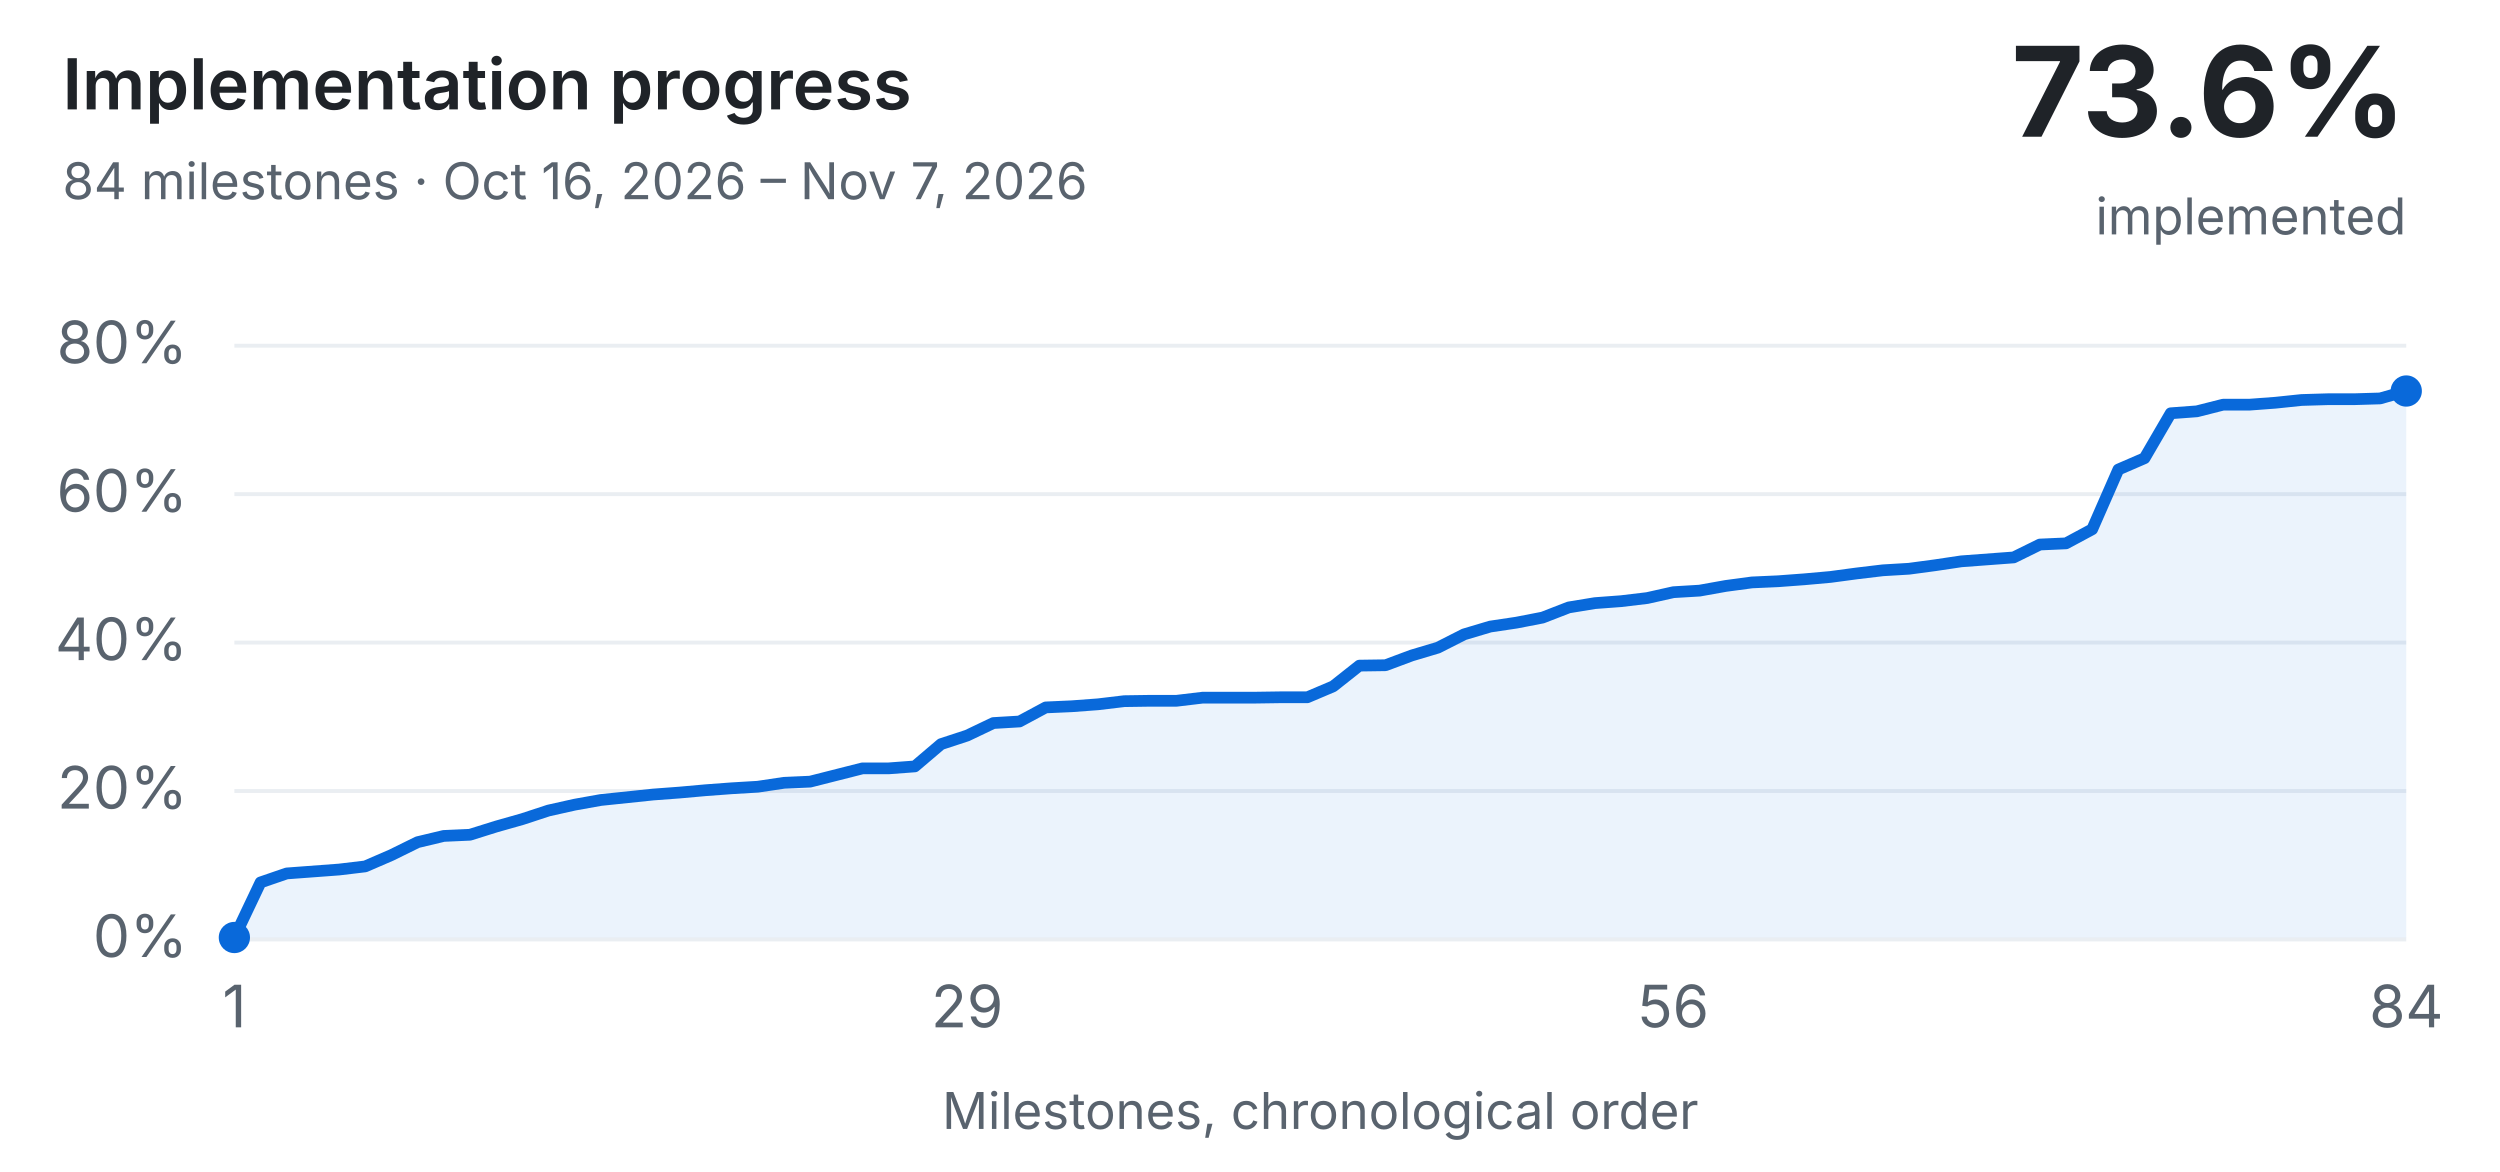
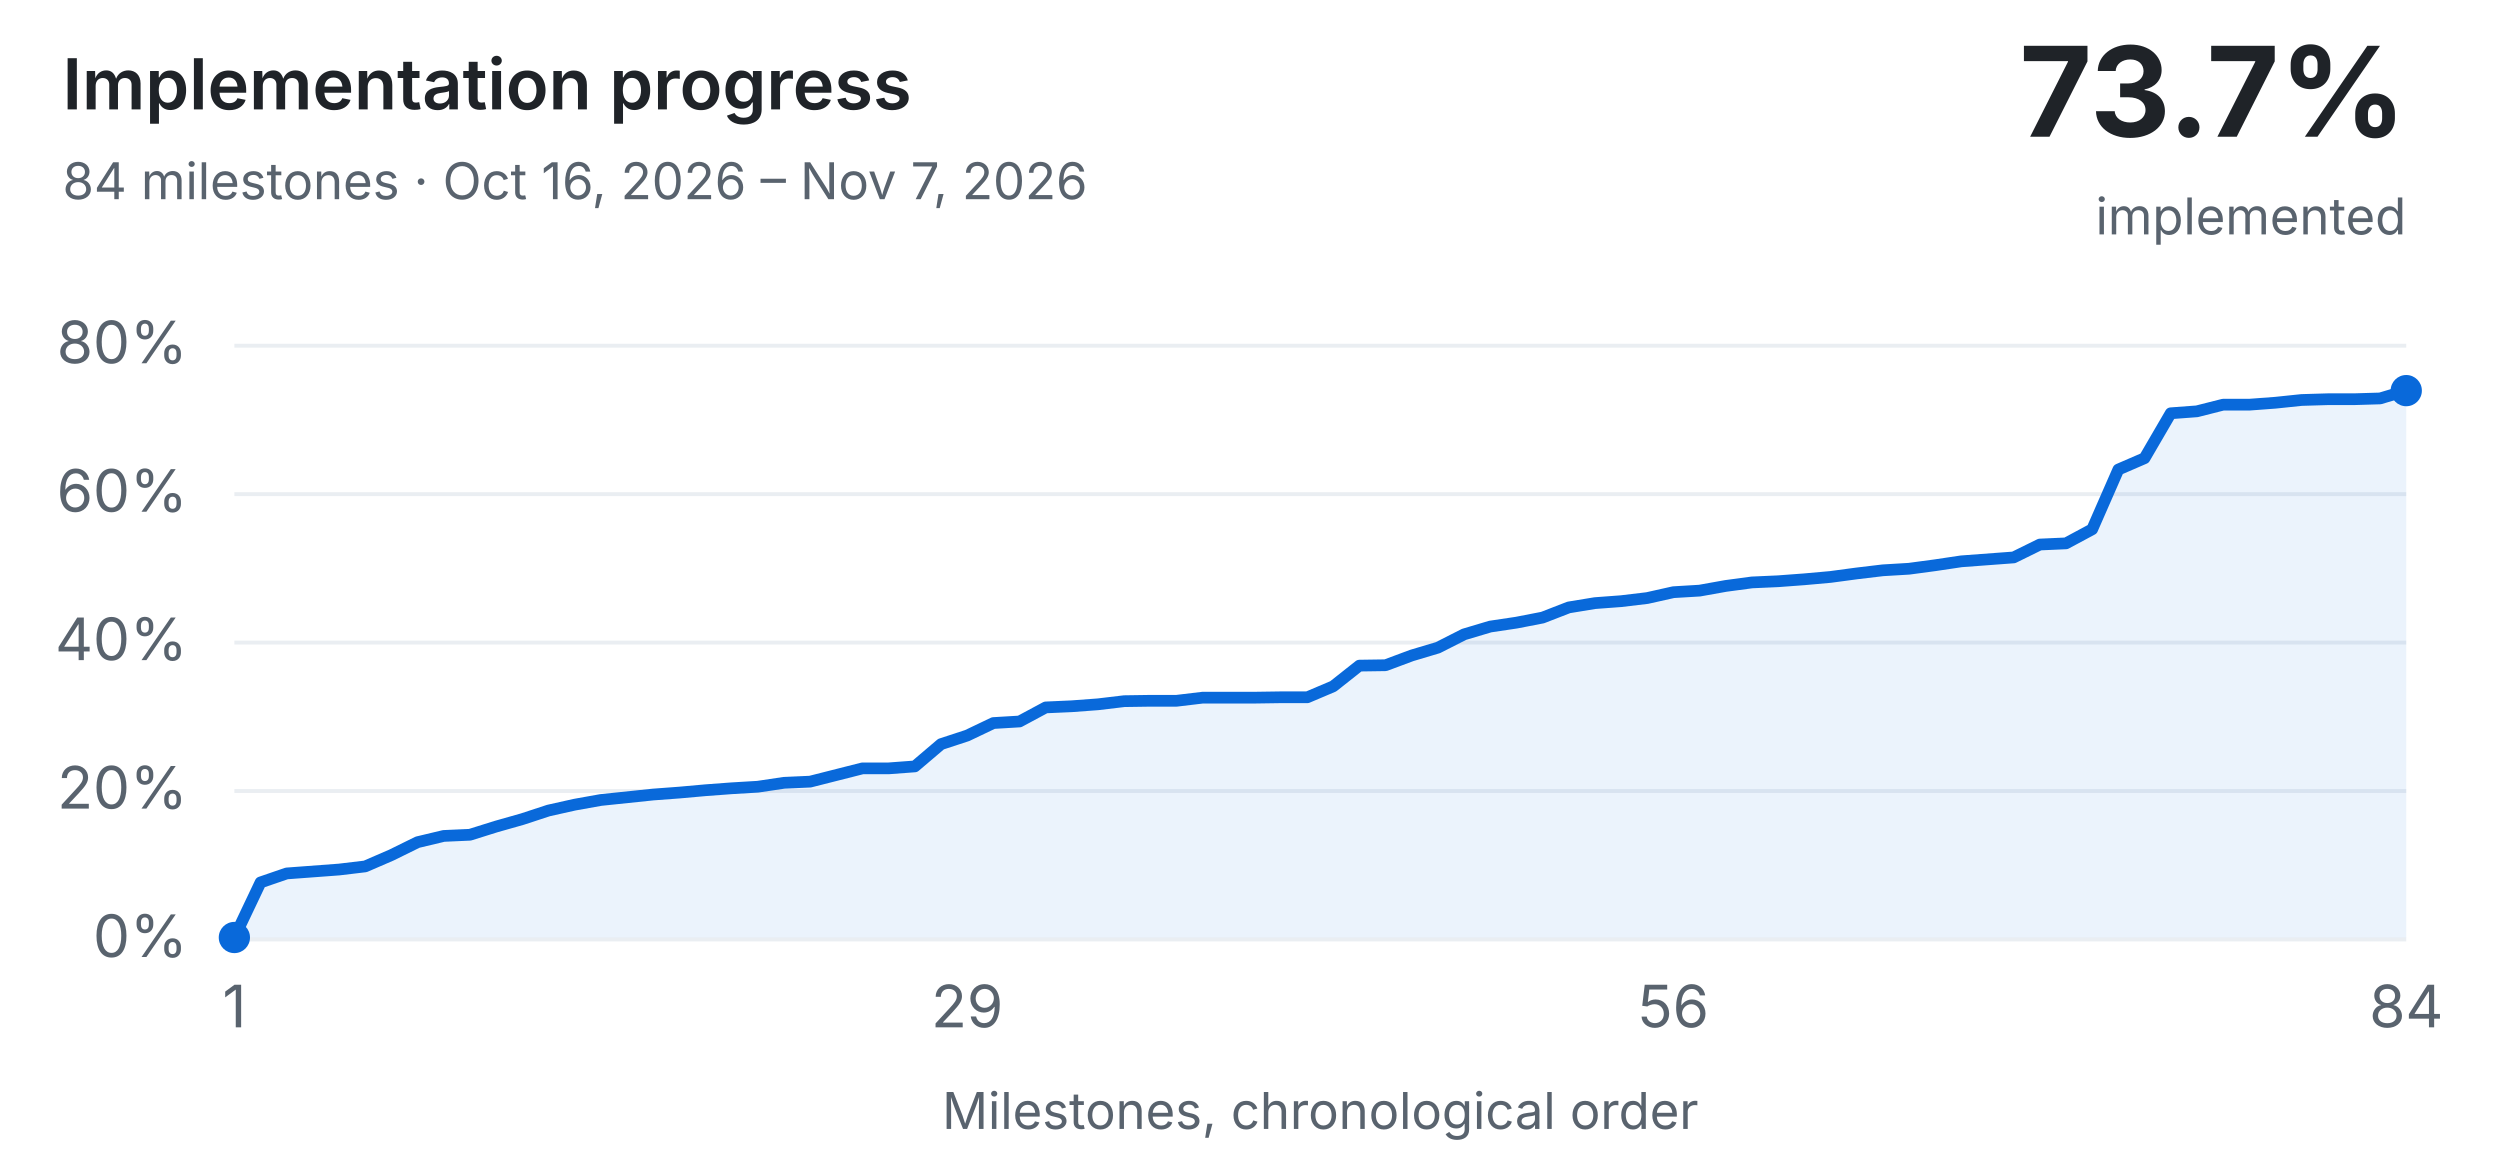
<svg xmlns="http://www.w3.org/2000/svg" width="640" height="300" viewBox="0 0 640 300" role="img" aria-labelledby="history-title history-description">
  <style>text{font:13px system-ui,-apple-system,Segoe UI,sans-serif;fill:#1f2328}.dim{fill:#59636e}.bg{fill:#eaeef2}.done{fill:#1a7f37}.part{fill:#d4a72c}.unchecked{fill:#0969da}@media (prefers-color-scheme:dark){text{fill:#e6edf3}.dim{fill:#9198a1}.bg{fill:#30363d}.done{fill:#3fb950}}</style>
  <style>
  .history-heading{font-size:18px;font-weight:600}
  .history-value{font-size:32px;font-weight:650}
  .history-axis{font-size:15px}
  .history-line{fill:none;stroke:#0969da;stroke-width:3;stroke-linecap:round;stroke-linejoin:round}
  .history-point,.history-area{fill:#0969da}
  .history-area{fill-opacity:.08}
  @media (prefers-color-scheme:dark){.history-line{stroke:#58a6ff}.history-point,.history-area{fill:#58a6ff}}
</style>
  <text class="history-heading" x="16" y="28">Implementation progress</text>
  <text class="dim" x="16" y="51">84 milestones · Oct 16, 2026 – Nov 7, 2026</text>
-   <text class="history-value" x="616" y="35" text-anchor="end">73.6%</text>
+   <text class="history-value" x="616" y="35" text-anchor="end">73.7%</text>
  <text class="dim" x="616" y="60" text-anchor="end">implemented</text>
  <rect class="bg" x="60" y="240.0" width="556" height="1" />
  <text class="dim history-axis" x="48" y="245.0" text-anchor="end">0%</text>
  <rect class="bg" x="60" y="202.0" width="556" height="1" />
  <text class="dim history-axis" x="48" y="207.0" text-anchor="end">20%</text>
  <rect class="bg" x="60" y="164.0" width="556" height="1" />
  <text class="dim history-axis" x="48" y="169.0" text-anchor="end">40%</text>
  <rect class="bg" x="60" y="126.0" width="556" height="1" />
  <text class="dim history-axis" x="48" y="131.0" text-anchor="end">60%</text>
  <rect class="bg" x="60" y="88.0" width="556" height="1" />
  <text class="dim history-axis" x="48" y="93.0" text-anchor="end">80%</text>
-   <polygon class="history-area" points="60.0,240 60.0,240.0 66.7,225.9 73.4,223.6 80.1,223.1 86.8,222.6 93.5,221.8 100.2,218.9 106.9,215.6 113.6,214.0 120.3,213.7 127.0,211.6 133.7,209.7 140.4,207.5 147.1,206.0 153.8,204.8 160.5,204.1 167.2,203.4 173.9,202.9 180.6,202.3 187.3,201.8 194.0,201.4 200.7,200.4 207.4,200.1 214.1,198.4 220.8,196.7 227.5,196.7 234.2,196.2 240.9,190.5 247.6,188.3 254.3,185.1 261.0,184.7 267.7,181.1 274.4,180.8 281.1,180.3 287.8,179.5 294.5,179.4 301.2,179.4 307.9,178.6 314.6,178.6 321.3,178.6 328.0,178.5 334.7,178.5 341.3,175.7 348.0,170.4 354.7,170.3 361.4,167.8 368.1,165.8 374.8,162.4 381.5,160.4 388.2,159.4 394.9,158.1 401.6,155.5 408.3,154.4 415.0,153.9 421.7,153.1 428.4,151.6 435.1,151.2 441.8,150.0 448.5,149.1 455.2,148.8 461.9,148.3 468.6,147.7 475.3,146.8 482.0,146.0 488.7,145.6 495.4,144.7 502.1,143.7 508.8,143.2 515.5,142.7 522.2,139.4 528.9,139.1 535.6,135.5 542.3,120.2 549.0,117.3 555.7,105.8 562.4,105.3 569.1,103.6 575.8,103.6 582.5,103.1 589.2,102.4 595.9,102.2 602.6,102.2 609.3,102.0 616.0,100.1 616.0,240" />
-   <polyline class="history-line" points="60.0,240.0 66.7,225.9 73.4,223.6 80.1,223.1 86.8,222.6 93.5,221.8 100.2,218.9 106.9,215.6 113.6,214.0 120.3,213.7 127.0,211.6 133.7,209.7 140.4,207.5 147.1,206.0 153.8,204.8 160.5,204.1 167.2,203.4 173.9,202.9 180.6,202.3 187.3,201.8 194.0,201.4 200.7,200.4 207.4,200.1 214.1,198.4 220.8,196.7 227.5,196.7 234.2,196.2 240.9,190.5 247.6,188.3 254.3,185.1 261.0,184.7 267.7,181.1 274.4,180.8 281.1,180.3 287.8,179.5 294.5,179.4 301.2,179.4 307.9,178.6 314.6,178.6 321.3,178.6 328.0,178.5 334.7,178.5 341.3,175.7 348.0,170.4 354.7,170.3 361.4,167.8 368.1,165.8 374.8,162.4 381.5,160.4 388.2,159.4 394.9,158.1 401.6,155.5 408.3,154.4 415.0,153.9 421.7,153.1 428.4,151.6 435.1,151.2 441.8,150.0 448.5,149.1 455.2,148.8 461.9,148.3 468.6,147.7 475.3,146.8 482.0,146.0 488.7,145.6 495.4,144.7 502.1,143.7 508.8,143.2 515.5,142.7 522.2,139.4 528.9,139.1 535.6,135.5 542.3,120.2 549.0,117.3 555.7,105.8 562.4,105.3 569.1,103.6 575.8,103.6 582.5,103.1 589.2,102.4 595.9,102.2 602.6,102.2 609.3,102.0 616.0,100.1" />
+   <polygon class="history-area" points="60.0,240 60.0,240.0 66.7,225.9 73.4,223.6 80.1,223.1 86.8,222.6 93.5,221.8 100.2,218.9 106.9,215.6 113.6,214.0 120.3,213.7 127.0,211.6 133.7,209.7 140.4,207.5 147.1,206.0 153.8,204.8 160.5,204.1 167.2,203.4 173.9,202.9 180.6,202.3 187.3,201.8 194.0,201.4 200.7,200.4 207.4,200.1 214.1,198.4 220.8,196.7 227.5,196.7 234.2,196.2 240.9,190.5 247.6,188.3 254.3,185.1 261.0,184.7 267.7,181.1 274.4,180.8 281.1,180.3 287.8,179.5 294.5,179.4 301.2,179.4 307.9,178.6 314.6,178.6 321.3,178.6 328.0,178.5 334.7,178.5 341.3,175.7 348.0,170.4 354.7,170.3 361.4,167.8 368.1,165.8 374.8,162.4 381.5,160.4 388.2,159.4 394.9,158.1 401.6,155.5 408.3,154.4 415.0,153.9 421.7,153.1 428.4,151.6 435.1,151.2 441.8,150.0 448.5,149.1 455.2,148.8 461.9,148.3 468.6,147.7 475.3,146.8 482.0,146.0 488.7,145.6 495.4,144.7 502.1,143.7 508.8,143.2 515.5,142.7 522.2,139.4 528.9,139.1 535.6,135.5 542.3,120.2 549.0,117.3 555.7,105.8 562.4,105.3 569.1,103.6 575.8,103.6 582.5,103.1 589.2,102.4 595.9,102.2 602.6,102.2 609.3,102.0 616.0,100.0 616.0,240" />
+   <polyline class="history-line" points="60.0,240.0 66.7,225.9 73.4,223.6 80.1,223.1 86.8,222.6 93.5,221.8 100.2,218.9 106.9,215.6 113.6,214.0 120.3,213.7 127.0,211.6 133.7,209.7 140.4,207.5 147.1,206.0 153.8,204.8 160.5,204.1 167.2,203.4 173.9,202.9 180.6,202.3 187.3,201.8 194.0,201.4 200.7,200.4 207.4,200.1 214.1,198.4 220.8,196.7 227.5,196.7 234.2,196.2 240.9,190.5 247.6,188.3 254.3,185.1 261.0,184.7 267.7,181.1 274.4,180.8 281.1,180.3 287.8,179.5 294.5,179.4 301.2,179.4 307.9,178.6 314.6,178.6 321.3,178.6 328.0,178.5 334.7,178.5 341.3,175.7 348.0,170.4 354.7,170.3 361.4,167.8 368.1,165.8 374.8,162.4 381.5,160.4 388.2,159.4 394.9,158.1 401.6,155.5 408.3,154.4 415.0,153.9 421.7,153.1 428.4,151.6 435.1,151.2 441.8,150.0 448.5,149.1 455.2,148.8 461.9,148.3 468.6,147.7 475.3,146.8 482.0,146.0 488.7,145.6 495.4,144.7 502.1,143.7 508.8,143.2 515.5,142.7 522.2,139.4 528.9,139.1 535.6,135.5 542.3,120.2 549.0,117.3 555.7,105.8 562.4,105.3 569.1,103.6 575.8,103.6 582.5,103.1 589.2,102.4 595.9,102.2 602.6,102.2 609.3,102.0 616.0,100.0" />
  <circle class="history-point" cx="60.0" cy="240.0" r="4" />
  <circle fill="transparent" cx="66.7" cy="225.9" r="3" />
  <circle fill="transparent" cx="73.4" cy="223.6" r="3" />
  <circle fill="transparent" cx="80.1" cy="223.1" r="3" />
  <circle fill="transparent" cx="86.8" cy="222.6" r="3" />
  <circle fill="transparent" cx="93.5" cy="221.8" r="3" />
  <circle fill="transparent" cx="100.2" cy="218.9" r="3" />
  <circle fill="transparent" cx="106.9" cy="215.6" r="3" />
  <circle fill="transparent" cx="113.6" cy="214.0" r="3" />
  <circle fill="transparent" cx="120.3" cy="213.7" r="3" />
  <circle fill="transparent" cx="127.0" cy="211.6" r="3" />
  <circle fill="transparent" cx="133.7" cy="209.7" r="3" />
  <circle fill="transparent" cx="140.4" cy="207.5" r="3" />
  <circle fill="transparent" cx="147.1" cy="206.0" r="3" />
  <circle fill="transparent" cx="153.8" cy="204.8" r="3" />
  <circle fill="transparent" cx="160.5" cy="204.1" r="3" />
  <circle fill="transparent" cx="167.2" cy="203.4" r="3" />
  <circle fill="transparent" cx="173.9" cy="202.9" r="3" />
  <circle fill="transparent" cx="180.6" cy="202.3" r="3" />
  <circle fill="transparent" cx="187.3" cy="201.8" r="3" />
  <circle fill="transparent" cx="194.0" cy="201.4" r="3" />
  <circle fill="transparent" cx="200.7" cy="200.4" r="3" />
  <circle fill="transparent" cx="207.4" cy="200.1" r="3" />
  <circle fill="transparent" cx="214.1" cy="198.4" r="3" />
  <circle fill="transparent" cx="220.8" cy="196.7" r="3" />
  <circle fill="transparent" cx="227.5" cy="196.7" r="3" />
  <circle fill="transparent" cx="234.2" cy="196.2" r="3" />
  <circle fill="transparent" cx="240.9" cy="190.5" r="3" />
  <circle fill="transparent" cx="247.6" cy="188.3" r="3" />
  <circle fill="transparent" cx="254.3" cy="185.1" r="3" />
  <circle fill="transparent" cx="261.0" cy="184.7" r="3" />
  <circle fill="transparent" cx="267.7" cy="181.1" r="3" />
  <circle fill="transparent" cx="274.4" cy="180.8" r="3" />
  <circle fill="transparent" cx="281.1" cy="180.3" r="3" />
  <circle fill="transparent" cx="287.8" cy="179.5" r="3" />
  <circle fill="transparent" cx="294.5" cy="179.4" r="3" />
  <circle fill="transparent" cx="301.2" cy="179.4" r="3" />
  <circle fill="transparent" cx="307.9" cy="178.6" r="3" />
  <circle fill="transparent" cx="314.6" cy="178.6" r="3" />
  <circle fill="transparent" cx="321.3" cy="178.6" r="3" />
  <circle fill="transparent" cx="328.0" cy="178.5" r="3" />
  <circle fill="transparent" cx="334.7" cy="178.5" r="3" />
  <circle fill="transparent" cx="341.3" cy="175.7" r="3" />
  <circle fill="transparent" cx="348.0" cy="170.4" r="3" />
  <circle fill="transparent" cx="354.7" cy="170.3" r="3" />
  <circle fill="transparent" cx="361.4" cy="167.8" r="3" />
  <circle fill="transparent" cx="368.1" cy="165.8" r="3" />
  <circle fill="transparent" cx="374.8" cy="162.4" r="3" />
  <circle fill="transparent" cx="381.5" cy="160.4" r="3" />
  <circle fill="transparent" cx="388.2" cy="159.4" r="3" />
  <circle fill="transparent" cx="394.9" cy="158.1" r="3" />
  <circle fill="transparent" cx="401.6" cy="155.5" r="3" />
  <circle fill="transparent" cx="408.3" cy="154.4" r="3" />
  <circle fill="transparent" cx="415.0" cy="153.9" r="3" />
  <circle fill="transparent" cx="421.7" cy="153.1" r="3" />
  <circle fill="transparent" cx="428.4" cy="151.6" r="3" />
  <circle fill="transparent" cx="435.1" cy="151.2" r="3" />
  <circle fill="transparent" cx="441.8" cy="150.0" r="3" />
  <circle fill="transparent" cx="448.5" cy="149.1" r="3" />
  <circle fill="transparent" cx="455.2" cy="148.8" r="3" />
  <circle fill="transparent" cx="461.9" cy="148.3" r="3" />
  <circle fill="transparent" cx="468.6" cy="147.7" r="3" />
  <circle fill="transparent" cx="475.3" cy="146.8" r="3" />
  <circle fill="transparent" cx="482.0" cy="146.0" r="3" />
  <circle fill="transparent" cx="488.7" cy="145.6" r="3" />
  <circle fill="transparent" cx="495.4" cy="144.7" r="3" />
  <circle fill="transparent" cx="502.1" cy="143.7" r="3" />
  <circle fill="transparent" cx="508.8" cy="143.2" r="3" />
  <circle fill="transparent" cx="515.5" cy="142.7" r="3" />
  <circle fill="transparent" cx="522.2" cy="139.4" r="3" />
  <circle fill="transparent" cx="528.9" cy="139.1" r="3" />
  <circle fill="transparent" cx="535.6" cy="135.5" r="3" />
  <circle fill="transparent" cx="542.3" cy="120.2" r="3" />
  <circle fill="transparent" cx="549.0" cy="117.3" r="3" />
  <circle fill="transparent" cx="555.7" cy="105.8" r="3" />
  <circle fill="transparent" cx="562.4" cy="105.3" r="3" />
  <circle fill="transparent" cx="569.1" cy="103.6" r="3" />
  <circle fill="transparent" cx="575.8" cy="103.6" r="3" />
  <circle fill="transparent" cx="582.5" cy="103.1" r="3" />
  <circle fill="transparent" cx="589.2" cy="102.4" r="3" />
  <circle fill="transparent" cx="595.9" cy="102.2" r="3" />
  <circle fill="transparent" cx="602.6" cy="102.2" r="3" />
  <circle fill="transparent" cx="609.3" cy="102.0" r="3" />
-   <circle class="history-point" cx="616.0" cy="100.1" r="4" />
+   <circle class="history-point" cx="616.0" cy="100.0" r="4" />
  <text class="dim history-axis" x="60.0" y="263" text-anchor="middle">1</text>
  <text class="dim history-axis" x="247.6" y="263" text-anchor="middle">29</text>
  <text class="dim history-axis" x="428.4" y="263" text-anchor="middle">56</text>
  <text class="dim history-axis" x="616.0" y="263" text-anchor="middle">84</text>
  <text class="dim" x="338" y="289" text-anchor="middle">Milestones, chronological order</text>
</svg>
